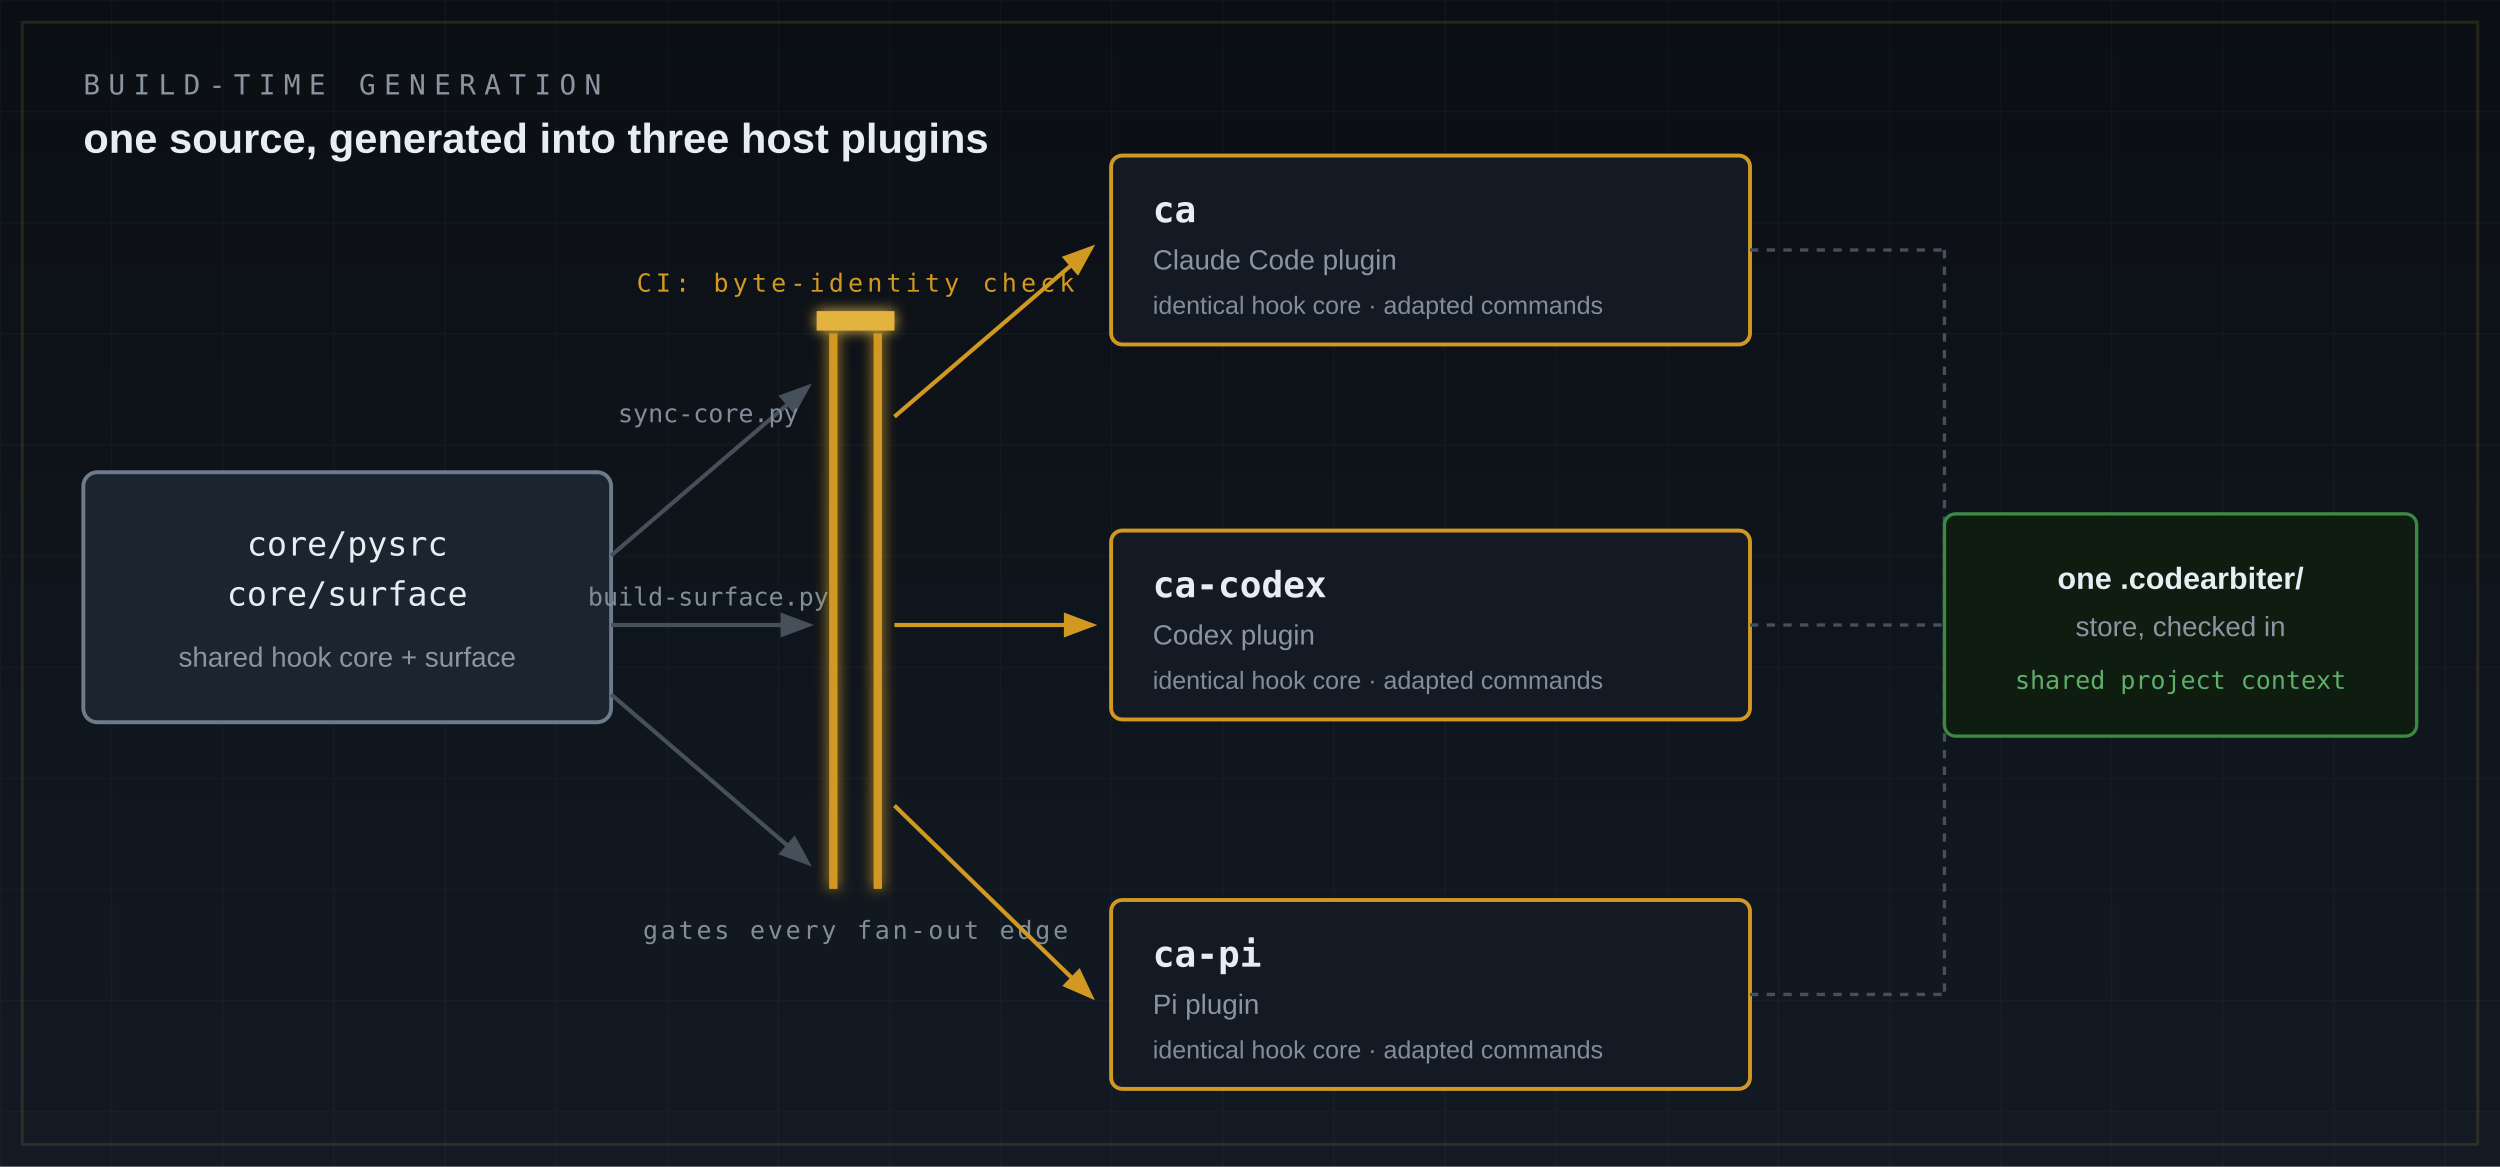
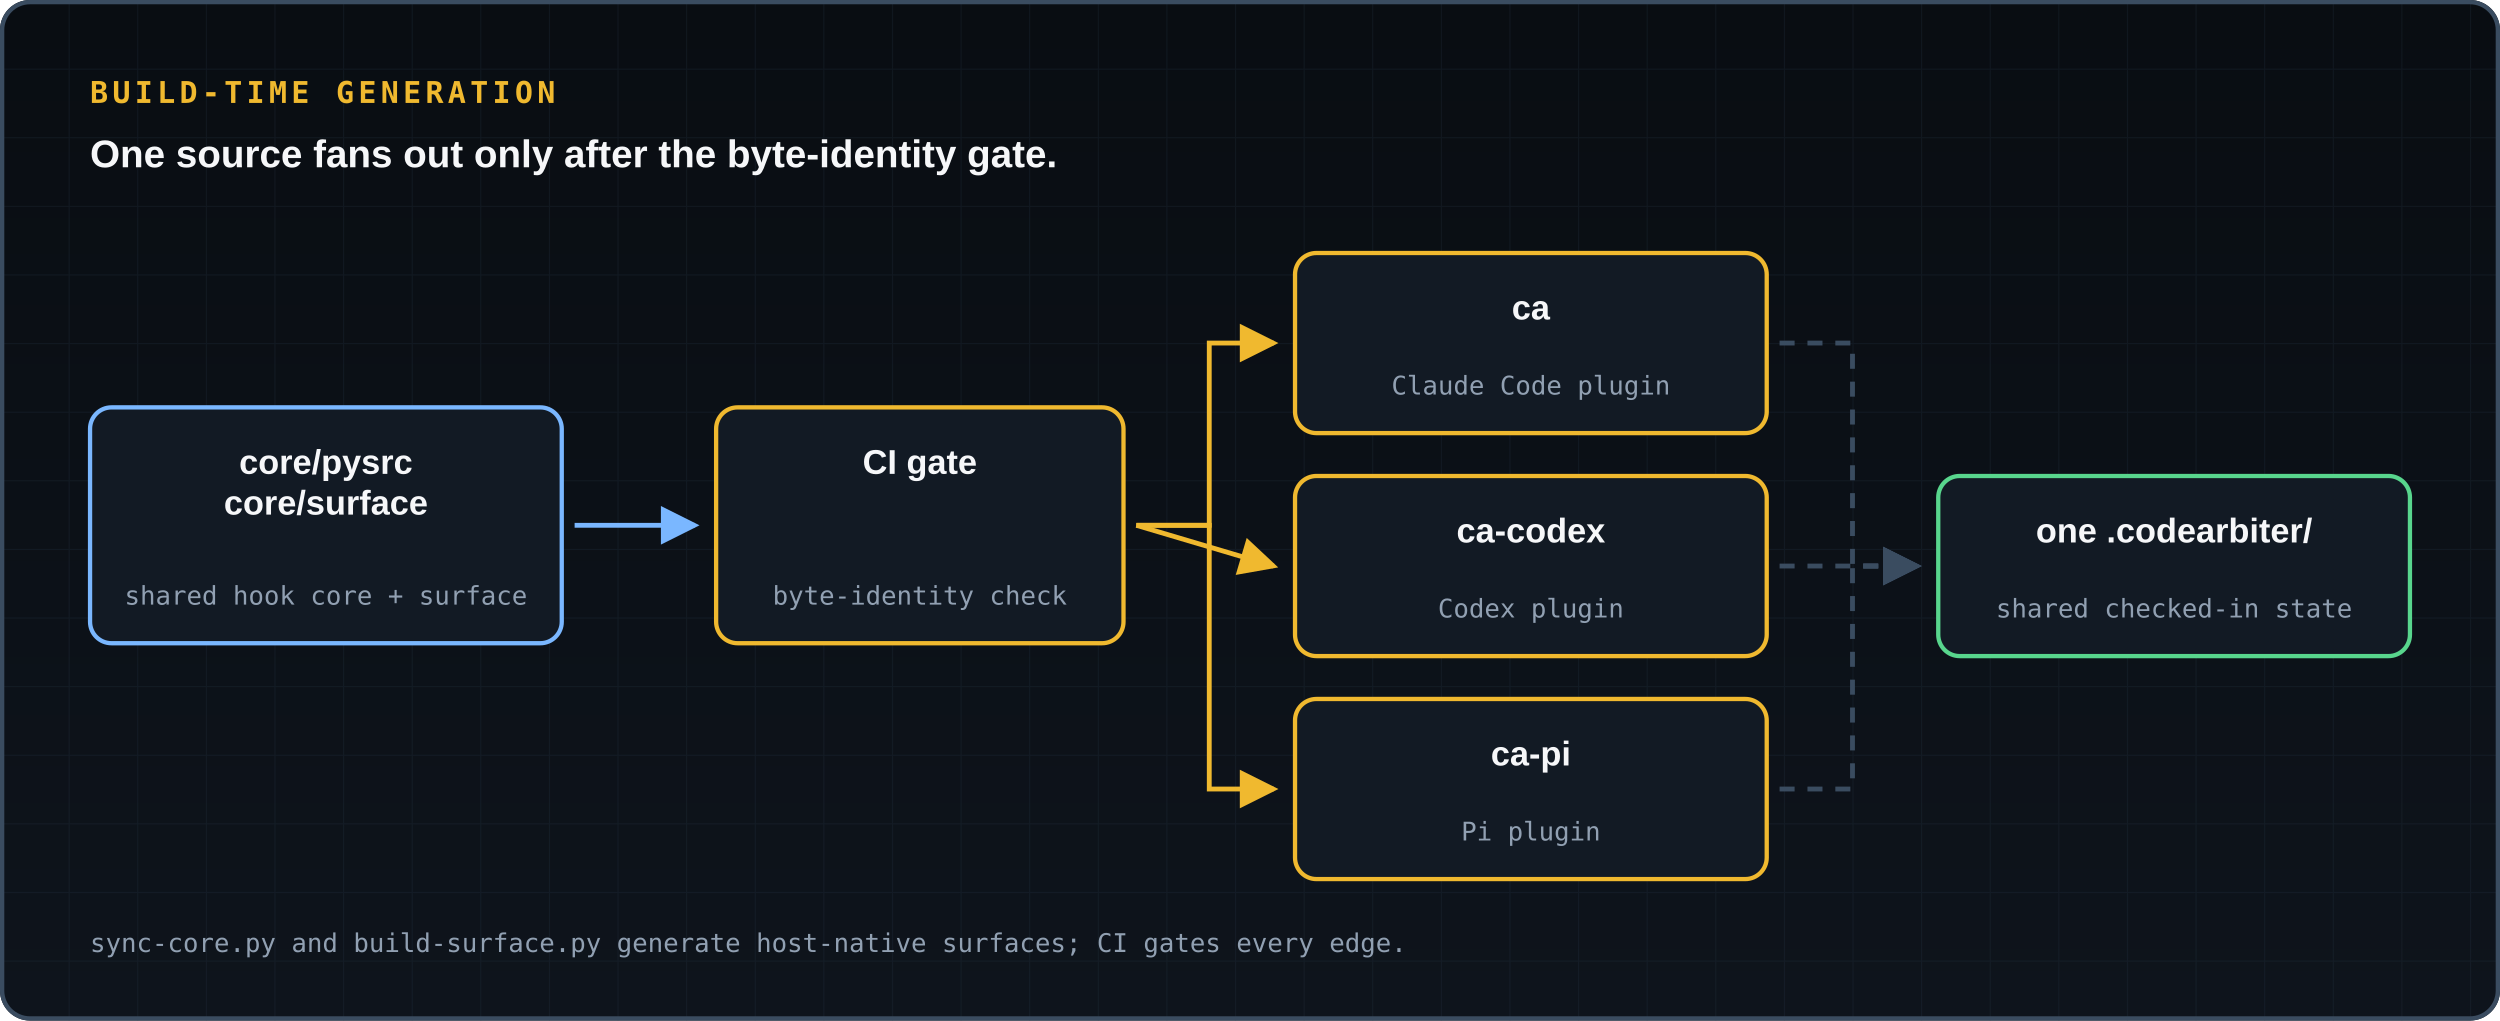
- <svg xmlns="http://www.w3.org/2000/svg" viewBox="0 0 900 420" role="img" aria-label="Core fan-out: one shared source, core/pysrc plus core/surface, is deterministically generated by sync-core.py and build-surface.py into three host plugins — ca for Claude Code, ca-codex for Codex, and ca-pi for Pi. A CI byte-identity check gates every fan-out edge, so the vendored hook core stays byte-identical across all three hosts.">
+ <svg xmlns="http://www.w3.org/2000/svg" viewBox="0 0 1166 476" role="img" data-diagram-system="ca-v2">
  <defs>
-     <linearGradient id="cf-bg" x1="0" y1="0" x2="0" y2="1">
-       <stop offset="0" stop-color="#0b0f14" />
-       <stop offset="1" stop-color="#131a23" />
+     <linearGradient id="canvas" x1="0" y1="0" x2="0" y2="1">
+       <stop stop-color="#090d12" />
+       <stop offset="1" stop-color="#0e141c" />
    </linearGradient>
-     <pattern id="cf-grid" width="40" height="40" patternUnits="userSpaceOnUse">
-       <path d="M 40 0 L 0 0 0 40" fill="none" stroke="#e6edf3" stroke-opacity="0.028" stroke-width="1" />
+     <pattern id="grid" width="32" height="32" patternUnits="userSpaceOnUse">
+       <path d="M32 0H0V32" fill="none" stroke="#273647" stroke-width="1" stroke-opacity=".24" />
    </pattern>
-     <filter id="cf-glow" x="-60%" y="-60%" width="220%" height="220%">
-       <feGaussianBlur stdDeviation="2.4" result="b" />
-       <feMerge>
-         <feMergeNode in="b" />
-         <feMergeNode in="SourceGraphic" />
-       </feMerge>
-     </filter>
-     <marker id="cf-arrow" markerWidth="8" markerHeight="8" refX="6" refY="3" orient="auto">
-       <path d="M0,0 L0,6 L8,3 Z" fill="#46505a" />
-     </marker>
-     <marker id="cf-arrow-gold" markerWidth="8" markerHeight="8" refX="6" refY="3" orient="auto">
-       <path d="M0,0 L0,6 L8,3 Z" fill="#d29922" />
+     <marker id="arrow" markerWidth="8" markerHeight="8" refX="7" refY="4" orient="auto" markerUnits="strokeWidth">
+       <path d="M0 0 8 4 0 8z" fill="context-stroke" />
    </marker>
  </defs>
-   <rect width="900" height="420" fill="url(#cf-bg)" />
-   <rect width="900" height="420" fill="url(#cf-grid)" />
-   <rect x="8" y="8" width="884" height="404" fill="none" stroke="#e3b341" stroke-opacity="0.14" stroke-width="1" />
-   <text x="30" y="34" font-family="ui-monospace, 'Cascadia Code', Consolas, monospace" font-size="10" letter-spacing="3" fill="#8b95a2">BUILD-TIME GENERATION</text>
-   <text x="30" y="55" font-family="'Segoe UI', -apple-system, 'Helvetica Neue', Arial, sans-serif" font-size="15" fill="#e6edf3" font-weight="600">one source, generated into three host plugins</text>
-   <rect x="30" y="170" width="190" height="90" rx="5" fill="#1c2430" stroke="#6e7b8b" stroke-width="1.4" />
-   <text x="125" y="200" text-anchor="middle" font-family="ui-monospace, Consolas, monospace" font-size="12" fill="#e6edf3">core/pysrc</text>
-   <text x="125" y="218" text-anchor="middle" font-family="ui-monospace, Consolas, monospace" font-size="12" fill="#e6edf3">core/surface</text>
-   <text x="125" y="240" text-anchor="middle" font-family="'Segoe UI', Arial, sans-serif" font-size="10" fill="#8b95a2">shared hook core + surface</text>
-   <line x1="220" y1="200" x2="290" y2="140" stroke="#46505a" stroke-width="1.5" marker-end="url(#cf-arrow)" />
-   <text x="255" y="152" text-anchor="middle" font-family="ui-monospace, Consolas, monospace" font-size="9" fill="#828d9a">sync-core.py</text>
-   <line x1="220" y1="225" x2="290" y2="225" stroke="#46505a" stroke-width="1.5" marker-end="url(#cf-arrow)" />
-   <text x="255" y="218" text-anchor="middle" font-family="ui-monospace, Consolas, monospace" font-size="9" fill="#828d9a">build-surface.py</text>
-   <line x1="220" y1="250" x2="290" y2="310" stroke="#46505a" stroke-width="1.5" marker-end="url(#cf-arrow)" />
-   <g filter="url(#cf-glow)">
-     <line x1="300" y1="120" x2="300" y2="320" stroke="#d29922" stroke-width="3" />
-     <line x1="316" y1="120" x2="316" y2="320" stroke="#d29922" stroke-width="3" />
-     <rect x="294" y="112" width="28" height="7" fill="#e3b341" />
-   </g>
-   <text x="308" y="105" text-anchor="middle" font-family="ui-monospace, Consolas, monospace" font-size="9" letter-spacing="1.5" fill="#d29922">CI: byte-identity check</text>
-   <text x="308" y="338" text-anchor="middle" font-family="ui-monospace, Consolas, monospace" font-size="9" letter-spacing="1" fill="#828d9a">gates every fan-out edge</text>
-   <line x1="322" y1="150" x2="392" y2="90" stroke="#d29922" stroke-width="1.5" marker-end="url(#cf-arrow-gold)" />
-   <line x1="322" y1="225" x2="392" y2="225" stroke="#d29922" stroke-width="1.5" marker-end="url(#cf-arrow-gold)" />
-   <line x1="322" y1="290" x2="392" y2="358" stroke="#d29922" stroke-width="1.5" marker-end="url(#cf-arrow-gold)" />
-   <rect x="400" y="56" width="230" height="68" rx="4" fill="#131a23" stroke="#d29922" stroke-width="1.4" />
-   <text x="415" y="80" font-family="ui-monospace, Consolas, monospace" font-size="13" fill="#e6edf3" font-weight="700">ca</text>
-   <text x="415" y="97" font-family="'Segoe UI', Arial, sans-serif" font-size="10" fill="#8b95a2">Claude Code plugin</text>
-   <text x="415" y="113" font-family="'Segoe UI', Arial, sans-serif" font-size="9" fill="#828d9a">identical hook core · adapted commands</text>
-   <rect x="400" y="191" width="230" height="68" rx="4" fill="#131a23" stroke="#d29922" stroke-width="1.4" />
-   <text x="415" y="215" font-family="ui-monospace, Consolas, monospace" font-size="13" fill="#e6edf3" font-weight="700">ca-codex</text>
-   <text x="415" y="232" font-family="'Segoe UI', Arial, sans-serif" font-size="10" fill="#8b95a2">Codex plugin</text>
-   <text x="415" y="248" font-family="'Segoe UI', Arial, sans-serif" font-size="9" fill="#828d9a">identical hook core · adapted commands</text>
-   <rect x="400" y="324" width="230" height="68" rx="4" fill="#131a23" stroke="#d29922" stroke-width="1.4" />
-   <text x="415" y="348" font-family="ui-monospace, Consolas, monospace" font-size="13" fill="#e6edf3" font-weight="700">ca-pi</text>
-   <text x="415" y="365" font-family="'Segoe UI', Arial, sans-serif" font-size="10" fill="#8b95a2">Pi plugin</text>
-   <text x="415" y="381" font-family="'Segoe UI', Arial, sans-serif" font-size="9" fill="#828d9a">identical hook core · adapted commands</text>
-   <line x1="630" y1="90" x2="700" y2="90" stroke="#46505a" stroke-width="1.2" stroke-dasharray="3 3" />
-   <line x1="630" y1="225" x2="700" y2="225" stroke="#46505a" stroke-width="1.2" stroke-dasharray="3 3" />
-   <line x1="630" y1="358" x2="700" y2="358" stroke="#46505a" stroke-width="1.2" stroke-dasharray="3 3" />
-   <path d="M 700 90 L 700 358" fill="none" stroke="#46505a" stroke-width="1.2" stroke-dasharray="3 3" />
-   <rect x="700" y="185" width="170" height="80" rx="4" fill="#0f1c10" stroke="#3a8a44" stroke-width="1.2" />
-   <text x="785" y="212" text-anchor="middle" font-family="'Segoe UI', Arial, sans-serif" font-size="11" fill="#e6edf3" font-weight="600">one .codearbiter/</text>
-   <text x="785" y="229" text-anchor="middle" font-family="'Segoe UI', Arial, sans-serif" font-size="10" fill="#8b95a2">store, checked in</text>
-   <text x="785" y="248" text-anchor="middle" font-family="ui-monospace, Consolas, monospace" font-size="9" fill="#5fae6a">shared project context</text>
+   <rect width="1166" height="476" rx="14" fill="url(#canvas)" />
+   <rect width="1166" height="476" rx="14" fill="url(#grid)" />
+   <rect x="1" y="1" width="1164" height="474" rx="13" fill="none" stroke="#3a4c60" stroke-width="2" />
+   <text x="42" y="48" font-family="JetBrains Mono Variable, Consolas, Cascadia Mono, monospace" font-size="14" font-weight="750" fill="#f0b92f" text-anchor="start" letter-spacing="2">BUILD-TIME GENERATION</text>
+   <text x="42" y="78" font-family="Manrope Variable, Segoe UI, Arial, sans-serif" font-size="18" font-weight="700" fill="#f6f7f9" text-anchor="start">One source fans out only after the byte-identity gate.</text>
+   <rect x="42" y="190" width="220" height="110" rx="10" fill="#121a24" stroke="#7ab7ff" stroke-width="2" />
+   <text x="152" y="221" font-family="Manrope Variable, Segoe UI, Arial, sans-serif" font-size="16" font-weight="700" fill="#f6f7f9" text-anchor="middle">core/pysrc</text>
+   <text x="152" y="240" font-family="Manrope Variable, Segoe UI, Arial, sans-serif" font-size="16" font-weight="700" fill="#f6f7f9" text-anchor="middle">core/surface</text>
+   <text x="152" y="282" font-family="JetBrains Mono Variable, Consolas, Cascadia Mono, monospace" font-size="12" font-weight="500" fill="#91a0b2" text-anchor="middle" data-label-kind="annotation">shared hook core + surface</text>
+   <rect x="334" y="190" width="190" height="110" rx="10" fill="#121a24" stroke="#f0b92f" stroke-width="2" />
+   <text x="429" y="221" font-family="Manrope Variable, Segoe UI, Arial, sans-serif" font-size="16" font-weight="700" fill="#f6f7f9" text-anchor="middle">CI gate</text>
+   <text x="429" y="282" font-family="JetBrains Mono Variable, Consolas, Cascadia Mono, monospace" font-size="12" font-weight="500" fill="#91a0b2" text-anchor="middle" data-label-kind="annotation">byte-identity check</text>
+   <path d="M268 245 L324 245" fill="none" stroke="#7ab7ff" stroke-width="2.25" marker-end="url(#arrow)" />
+   <rect x="604" y="118" width="220" height="84" rx="10" fill="#121a24" stroke="#f0b92f" stroke-width="2" />
+   <text x="714" y="149" font-family="Manrope Variable, Segoe UI, Arial, sans-serif" font-size="16" font-weight="700" fill="#f6f7f9" text-anchor="middle">ca</text>
+   <text x="714" y="184" font-family="JetBrains Mono Variable, Consolas, Cascadia Mono, monospace" font-size="12" font-weight="500" fill="#91a0b2" text-anchor="middle" data-label-kind="annotation">Claude Code plugin</text>
+   <rect x="604" y="222" width="220" height="84" rx="10" fill="#121a24" stroke="#f0b92f" stroke-width="2" />
+   <text x="714" y="253" font-family="Manrope Variable, Segoe UI, Arial, sans-serif" font-size="16" font-weight="700" fill="#f6f7f9" text-anchor="middle">ca-codex</text>
+   <text x="714" y="288" font-family="JetBrains Mono Variable, Consolas, Cascadia Mono, monospace" font-size="12" font-weight="500" fill="#91a0b2" text-anchor="middle" data-label-kind="annotation">Codex plugin</text>
+   <rect x="604" y="326" width="220" height="84" rx="10" fill="#121a24" stroke="#f0b92f" stroke-width="2" />
+   <text x="714" y="357" font-family="Manrope Variable, Segoe UI, Arial, sans-serif" font-size="16" font-weight="700" fill="#f6f7f9" text-anchor="middle">ca-pi</text>
+   <text x="714" y="392" font-family="JetBrains Mono Variable, Consolas, Cascadia Mono, monospace" font-size="12" font-weight="500" fill="#91a0b2" text-anchor="middle" data-label-kind="annotation">Pi plugin</text>
+   <polyline points="530,245 564,245 564,160 594,160" fill="none" stroke="#f0b92f" stroke-width="2.25" marker-end="url(#arrow)" />
+   <path d="M530 245 L594 264" fill="none" stroke="#f0b92f" stroke-width="2.25" marker-end="url(#arrow)" />
+   <polyline points="530,245 564,245 564,368 594,368" fill="none" stroke="#f0b92f" stroke-width="2.25" marker-end="url(#arrow)" />
+   <rect x="904" y="222" width="220" height="84" rx="10" fill="#121a24" stroke="#58d68d" stroke-width="2" />
+   <text x="1014" y="253" font-family="Manrope Variable, Segoe UI, Arial, sans-serif" font-size="16" font-weight="700" fill="#f6f7f9" text-anchor="middle">one .codearbiter/</text>
+   <text x="1014" y="288" font-family="JetBrains Mono Variable, Consolas, Cascadia Mono, monospace" font-size="12" font-weight="500" fill="#91a0b2" text-anchor="middle" data-label-kind="annotation">shared checked-in state</text>
+   <polyline points="830,160 864,160 864,264 894,264" fill="none" stroke="#3a4c60" stroke-width="2.25" stroke-dasharray="7 6" marker-end="url(#arrow)" />
+   <path d="M830 264 L894 264" fill="none" stroke="#3a4c60" stroke-width="2.25" stroke-dasharray="7 6" marker-end="url(#arrow)" />
+   <polyline points="830,368 864,368 864,264 894,264" fill="none" stroke="#3a4c60" stroke-width="2.25" stroke-dasharray="7 6" marker-end="url(#arrow)" />
+   <text x="42" y="444" font-family="JetBrains Mono Variable, Consolas, Cascadia Mono, monospace" font-size="12" font-weight="500" fill="#91a0b2" text-anchor="start" data-label-kind="annotation">sync-core.py and build-surface.py generate host-native surfaces; CI gates every edge.</text>
</svg>
